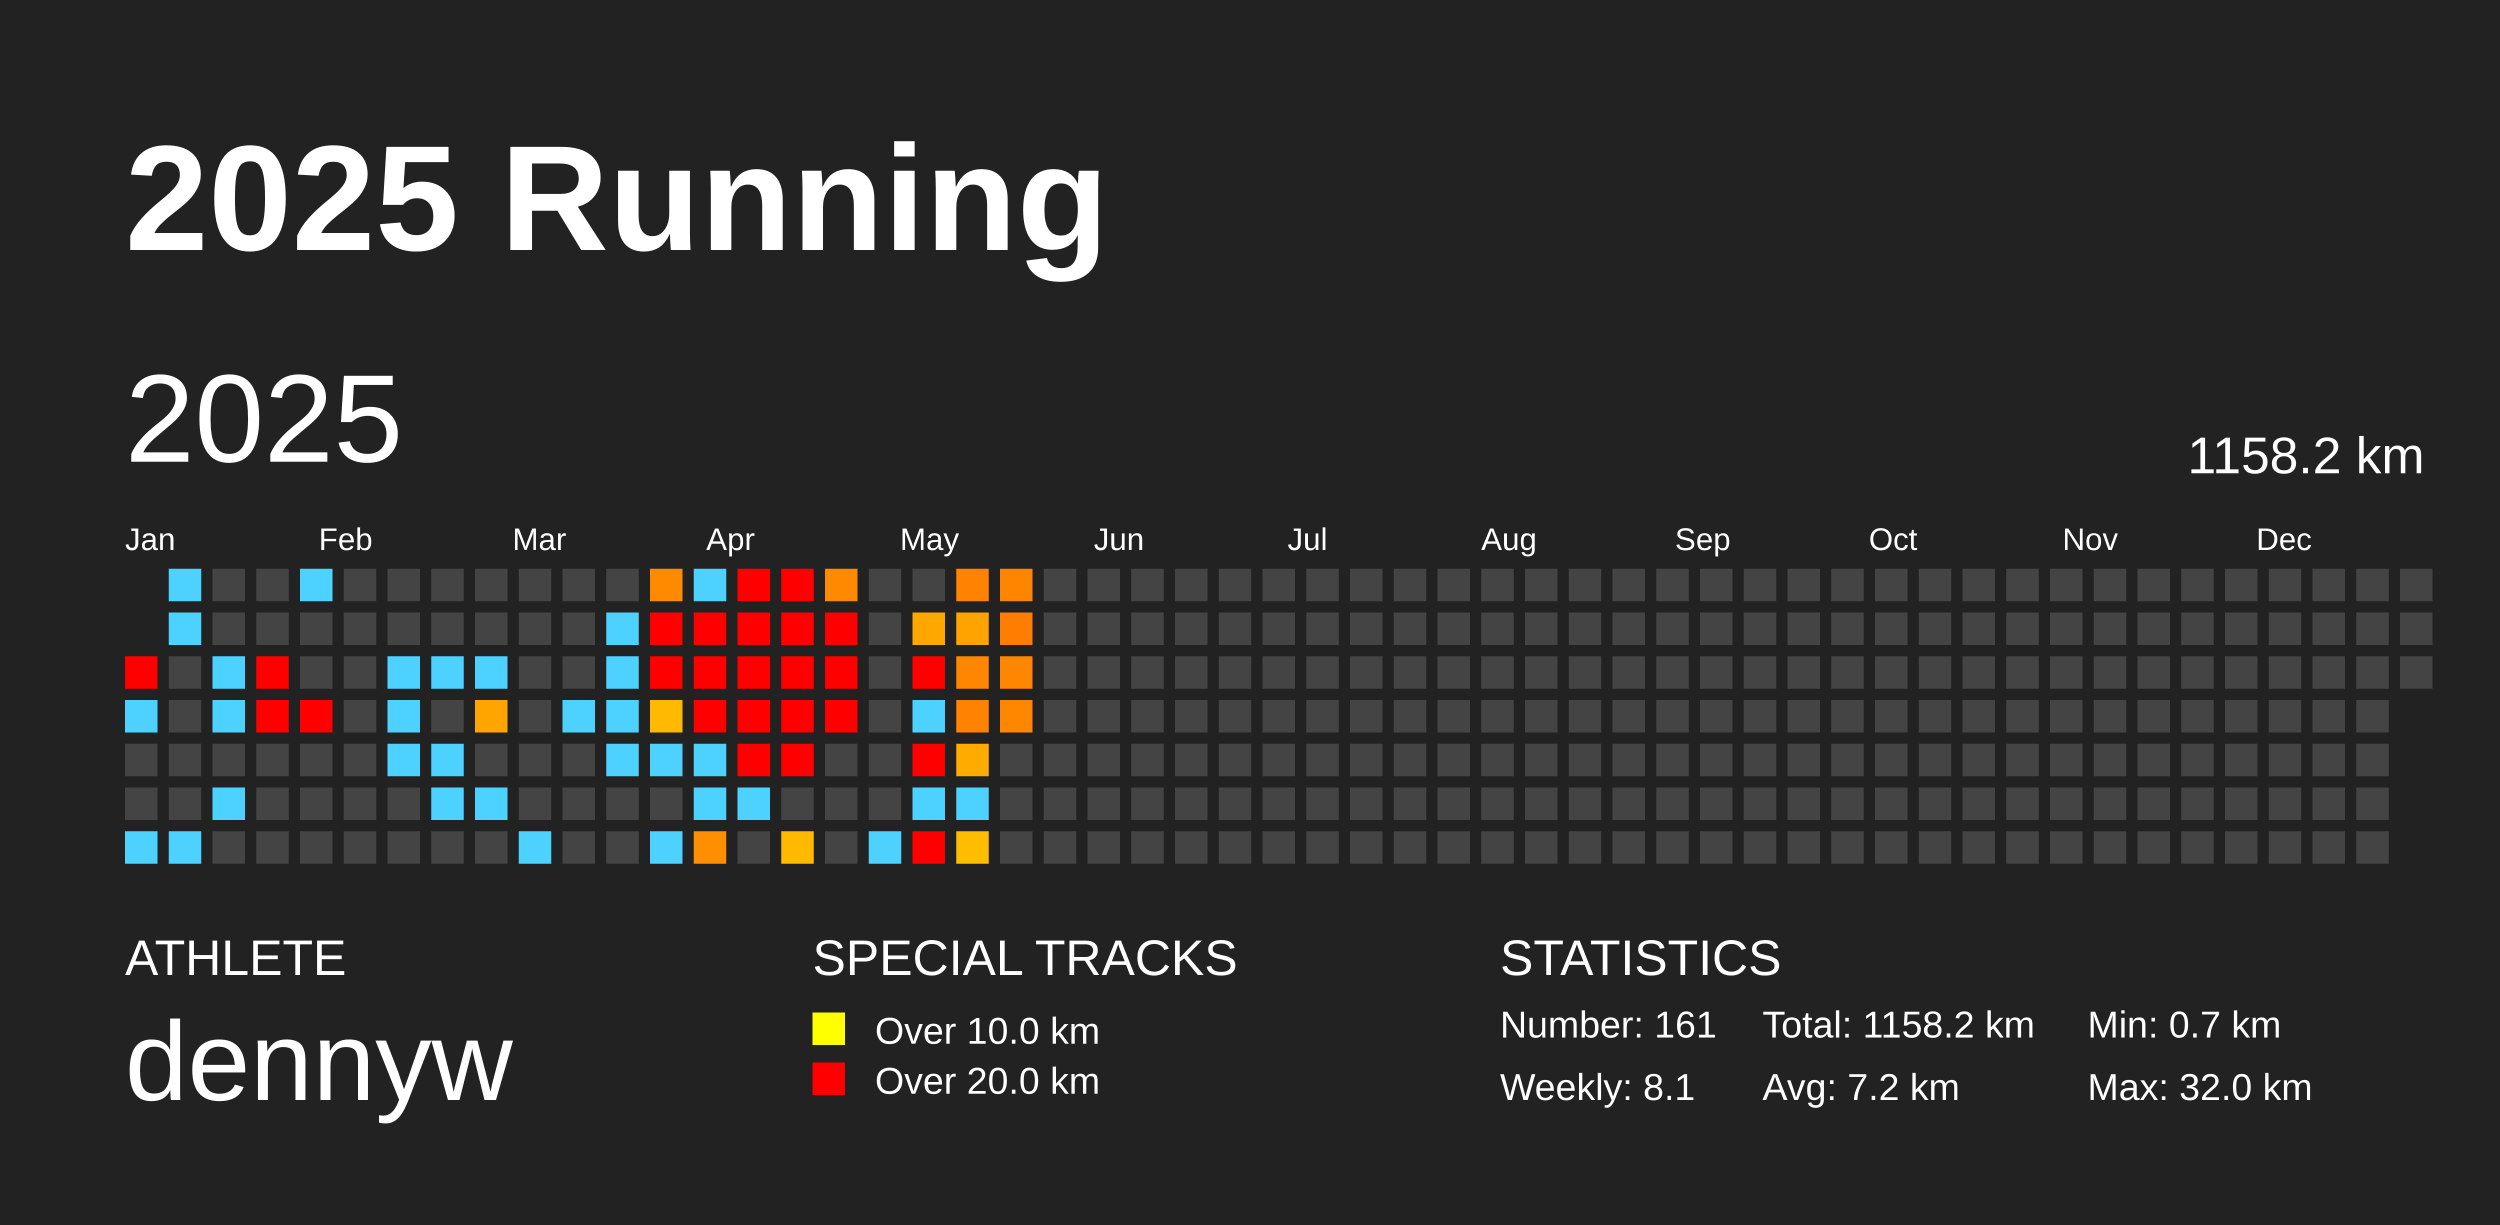
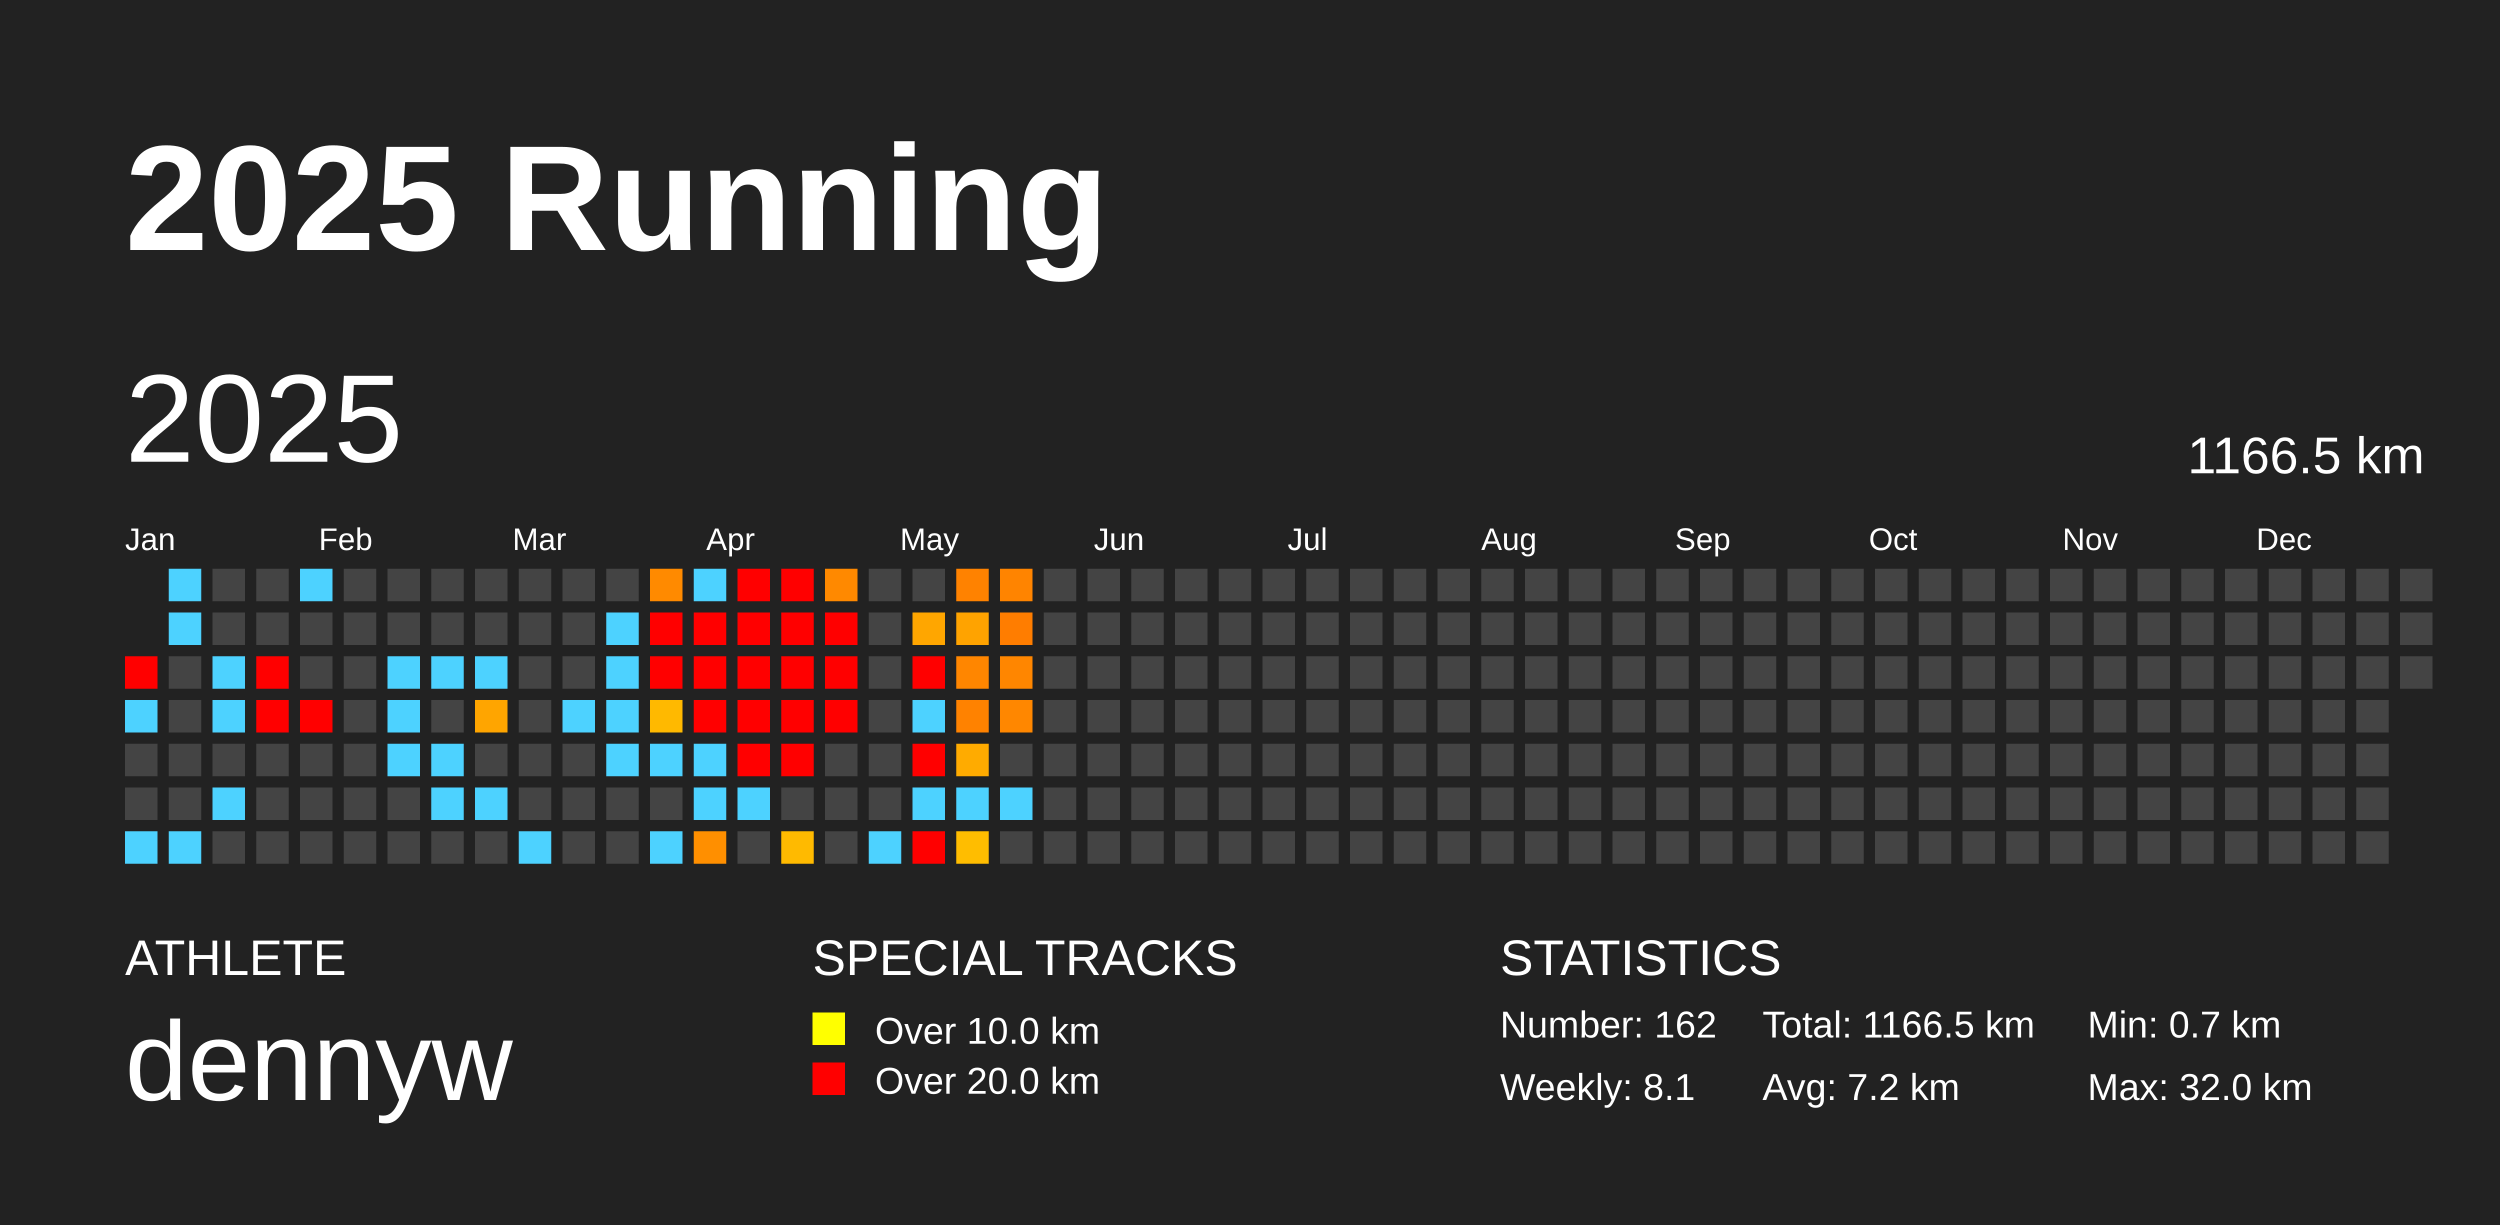
<svg xmlns="http://www.w3.org/2000/svg" baseProfile="full" height="98mm" version="1.1" viewBox="0,0,200,98" width="200mm">
  <defs />
  <rect fill="#222222" height="98" width="200" x="0" y="0" />
  <text fill="#FFFFFF" style="font-size:12px; font-family:Arial; font-weight:bold;" x="10" y="20">2025 Running</text>
  <text fill="#FFFFFF" style="font-size:4px; font-family:Arial" x="10" y="78">ATHLETE</text>
  <text fill="#FFFFFF" style="font-size:9px; font-family:Arial" x="10" y="88">dennyw</text>
  <text fill="#FFFFFF" style="font-size:4px; font-family:Arial" x="65" y="78">SPECIAL TRACKS</text>
  <rect fill="yellow" height="2.6" width="2.6" x="65" y="81" />
  <text fill="#FFFFFF" style="font-size:3px; font-family:Arial" x="70" y="83.5">Over 10.0 km</text>
  <rect fill="red" height="2.6" width="2.6" x="65" y="85" />
  <text fill="#FFFFFF" style="font-size:3px; font-family:Arial" x="70" y="87.5">Over 20.0 km</text>
  <text fill="#FFFFFF" style="font-size:4px; font-family:Arial" x="120" y="78">STATISTICS</text>
-   <text fill="#FFFFFF" style="font-size:3px; font-family:Arial" x="120" y="83">Number: 161</text>
+   <text fill="#FFFFFF" style="font-size:3px; font-family:Arial" x="120" y="83">Number: 162</text>
  <text fill="#FFFFFF" style="font-size:3px; font-family:Arial" x="120" y="88">Weekly: 8.1</text>
-   <text fill="#FFFFFF" style="font-size:3px; font-family:Arial" x="141" y="83">Total: 1158.2 km</text>
+   <text fill="#FFFFFF" style="font-size:3px; font-family:Arial" x="141" y="83">Total: 1166.5 km</text>
  <text fill="#FFFFFF" style="font-size:3px; font-family:Arial" x="141" y="88">Avg: 7.2 km</text>
  <text fill="#FFFFFF" style="font-size:3px; font-family:Arial" x="167" y="83">Min: 0.7 km</text>
  <text fill="#FFFFFF" style="font-size:3px; font-family:Arial" x="167" y="88">Max: 32.0 km</text>
  <text dominant-baseline="hanging" fill="#FFFFFF" style="font-size:10.0px; font-family:Arial;" x="10" y="30">2025</text>
-   <text dominant-baseline="hanging" fill="#FFFFFF" style="font-size:4.125px; font-family:Arial;" x="175" y="35">1158.2 km</text>
+   <text dominant-baseline="hanging" fill="#FFFFFF" style="font-size:4.125px; font-family:Arial;" x="175" y="35">1166.5 km</text>
  <text fill="#FFFFFF" style="font-size:2.5px; font-family:Arial" x="10.0" y="44">Jan</text>
  <text fill="#FFFFFF" style="font-size:2.5px; font-family:Arial" x="25.5" y="44">Feb</text>
  <text fill="#FFFFFF" style="font-size:2.5px; font-family:Arial" x="41.0" y="44">Mar</text>
  <text fill="#FFFFFF" style="font-size:2.5px; font-family:Arial" x="56.5" y="44">Apr</text>
  <text fill="#FFFFFF" style="font-size:2.5px; font-family:Arial" x="72.0" y="44">May</text>
  <text fill="#FFFFFF" style="font-size:2.5px; font-family:Arial" x="87.5" y="44">Jun</text>
  <text fill="#FFFFFF" style="font-size:2.5px; font-family:Arial" x="103.0" y="44">Jul</text>
  <text fill="#FFFFFF" style="font-size:2.5px; font-family:Arial" x="118.5" y="44">Aug</text>
  <text fill="#FFFFFF" style="font-size:2.5px; font-family:Arial" x="134.0" y="44">Sep</text>
  <text fill="#FFFFFF" style="font-size:2.5px; font-family:Arial" x="149.5" y="44">Oct</text>
  <text fill="#FFFFFF" style="font-size:2.5px; font-family:Arial" x="165.0" y="44">Nov</text>
  <text fill="#FFFFFF" style="font-size:2.5px; font-family:Arial" x="180.5" y="44">Dec</text>
  <rect fill="red" height="2.6" width="2.6" x="10.0" y="52.5" />
  <rect fill="#4dd2ff" height="2.6" width="2.6" x="10.0" y="56.0" />
  <rect fill="#444444" height="2.6" width="2.6" x="10.0" y="59.5" />
  <rect fill="#444444" height="2.6" width="2.6" x="10.0" y="63.0" />
  <rect fill="#4dd2ff" height="2.6" width="2.6" x="10.0" y="66.5" />
  <rect fill="#4dd2ff" height="2.6" width="2.6" x="13.5" y="45.5" />
  <rect fill="#4dd2ff" height="2.6" width="2.6" x="13.5" y="49.0" />
  <rect fill="#444444" height="2.6" width="2.6" x="13.5" y="52.5" />
  <rect fill="#444444" height="2.6" width="2.6" x="13.5" y="56.0" />
  <rect fill="#444444" height="2.6" width="2.6" x="13.5" y="59.5" />
  <rect fill="#444444" height="2.6" width="2.6" x="13.5" y="63.0" />
  <rect fill="#4dd2ff" height="2.6" width="2.6" x="13.5" y="66.5" />
  <rect fill="#444444" height="2.6" width="2.6" x="17.0" y="45.5" />
  <rect fill="#444444" height="2.6" width="2.6" x="17.0" y="49.0" />
  <rect fill="#4dd2ff" height="2.6" width="2.6" x="17.0" y="52.5" />
  <rect fill="#4dd2ff" height="2.6" width="2.6" x="17.0" y="56.0" />
  <rect fill="#444444" height="2.6" width="2.6" x="17.0" y="59.5" />
  <rect fill="#4dd2ff" height="2.6" width="2.6" x="17.0" y="63.0" />
  <rect fill="#444444" height="2.6" width="2.6" x="17.0" y="66.5" />
  <rect fill="#444444" height="2.6" width="2.6" x="20.5" y="45.5" />
  <rect fill="#444444" height="2.6" width="2.6" x="20.5" y="49.0" />
  <rect fill="red" height="2.6" width="2.6" x="20.5" y="52.5" />
  <rect fill="red" height="2.6" width="2.6" x="20.5" y="56.0" />
  <rect fill="#444444" height="2.6" width="2.6" x="20.5" y="59.5" />
  <rect fill="#444444" height="2.6" width="2.6" x="20.5" y="63.0" />
  <rect fill="#444444" height="2.6" width="2.6" x="20.5" y="66.5" />
  <rect fill="#4dd2ff" height="2.6" width="2.6" x="24.0" y="45.5" />
  <rect fill="#444444" height="2.6" width="2.6" x="24.0" y="49.0" />
  <rect fill="#444444" height="2.6" width="2.6" x="24.0" y="52.5" />
  <rect fill="red" height="2.6" width="2.6" x="24.0" y="56.0" />
  <rect fill="#444444" height="2.6" width="2.6" x="24.0" y="59.5" />
  <rect fill="#444444" height="2.6" width="2.6" x="24.0" y="63.0" />
  <rect fill="#444444" height="2.6" width="2.6" x="24.0" y="66.5" />
  <rect fill="#444444" height="2.6" width="2.6" x="27.5" y="45.5" />
  <rect fill="#444444" height="2.6" width="2.6" x="27.5" y="49.0" />
  <rect fill="#444444" height="2.6" width="2.6" x="27.5" y="52.5" />
  <rect fill="#444444" height="2.6" width="2.6" x="27.5" y="56.0" />
  <rect fill="#444444" height="2.6" width="2.6" x="27.5" y="59.5" />
  <rect fill="#444444" height="2.6" width="2.6" x="27.5" y="63.0" />
  <rect fill="#444444" height="2.6" width="2.6" x="27.5" y="66.5" />
  <rect fill="#444444" height="2.6" width="2.6" x="31.0" y="45.5" />
  <rect fill="#444444" height="2.6" width="2.6" x="31.0" y="49.0" />
  <rect fill="#4dd2ff" height="2.6" width="2.6" x="31.0" y="52.5" />
  <rect fill="#4dd2ff" height="2.6" width="2.6" x="31.0" y="56.0" />
  <rect fill="#4dd2ff" height="2.6" width="2.6" x="31.0" y="59.5" />
  <rect fill="#444444" height="2.6" width="2.6" x="31.0" y="63.0" />
  <rect fill="#444444" height="2.6" width="2.6" x="31.0" y="66.5" />
  <rect fill="#444444" height="2.6" width="2.6" x="34.5" y="45.5" />
  <rect fill="#444444" height="2.6" width="2.6" x="34.5" y="49.0" />
  <rect fill="#4dd2ff" height="2.6" width="2.6" x="34.5" y="52.5" />
  <rect fill="#444444" height="2.6" width="2.6" x="34.5" y="56.0" />
  <rect fill="#4dd2ff" height="2.6" width="2.6" x="34.5" y="59.5" />
  <rect fill="#4dd2ff" height="2.6" width="2.6" x="34.5" y="63.0" />
  <rect fill="#444444" height="2.6" width="2.6" x="34.5" y="66.5" />
  <rect fill="#444444" height="2.6" width="2.6" x="38.0" y="45.5" />
  <rect fill="#444444" height="2.6" width="2.6" x="38.0" y="49.0" />
  <rect fill="#4dd2ff" height="2.6" width="2.6" x="38.0" y="52.5" />
  <rect fill="#ffa500" height="2.6" width="2.6" x="38.0" y="56.0" />
  <rect fill="#444444" height="2.6" width="2.6" x="38.0" y="59.5" />
  <rect fill="#4dd2ff" height="2.6" width="2.6" x="38.0" y="63.0" />
  <rect fill="#444444" height="2.6" width="2.6" x="38.0" y="66.5" />
  <rect fill="#444444" height="2.6" width="2.6" x="41.5" y="45.5" />
  <rect fill="#444444" height="2.6" width="2.6" x="41.5" y="49.0" />
  <rect fill="#444444" height="2.6" width="2.6" x="41.5" y="52.5" />
  <rect fill="#444444" height="2.6" width="2.6" x="41.5" y="56.0" />
  <rect fill="#444444" height="2.6" width="2.6" x="41.5" y="59.5" />
  <rect fill="#444444" height="2.6" width="2.6" x="41.5" y="63.0" />
  <rect fill="#4dd2ff" height="2.6" width="2.6" x="41.5" y="66.5" />
  <rect fill="#444444" height="2.6" width="2.6" x="45.0" y="45.5" />
  <rect fill="#444444" height="2.6" width="2.6" x="45.0" y="49.0" />
  <rect fill="#444444" height="2.6" width="2.6" x="45.0" y="52.5" />
  <rect fill="#4dd2ff" height="2.6" width="2.6" x="45.0" y="56.0" />
  <rect fill="#444444" height="2.6" width="2.6" x="45.0" y="59.5" />
  <rect fill="#444444" height="2.6" width="2.6" x="45.0" y="63.0" />
  <rect fill="#444444" height="2.6" width="2.6" x="45.0" y="66.5" />
  <rect fill="#444444" height="2.6" width="2.6" x="48.5" y="45.5" />
  <rect fill="#4dd2ff" height="2.6" width="2.6" x="48.5" y="49.0" />
  <rect fill="#4dd2ff" height="2.6" width="2.6" x="48.5" y="52.5" />
  <rect fill="#4dd2ff" height="2.6" width="2.6" x="48.5" y="56.0" />
  <rect fill="#4dd2ff" height="2.6" width="2.6" x="48.5" y="59.5" />
  <rect fill="#444444" height="2.6" width="2.6" x="48.5" y="63.0" />
  <rect fill="#444444" height="2.6" width="2.6" x="48.5" y="66.5" />
  <rect fill="#ff8a00" height="2.6" width="2.6" x="52.0" y="45.5" />
  <rect fill="red" height="2.6" width="2.6" x="52.0" y="49.0" />
  <rect fill="red" height="2.6" width="2.6" x="52.0" y="52.5" />
  <rect fill="#ffb900" height="2.6" width="2.6" x="52.0" y="56.0" />
  <rect fill="#4dd2ff" height="2.6" width="2.6" x="52.0" y="59.5" />
  <rect fill="#444444" height="2.6" width="2.6" x="52.0" y="63.0" />
  <rect fill="#4dd2ff" height="2.6" width="2.6" x="52.0" y="66.5" />
  <rect fill="#4dd2ff" height="2.6" width="2.6" x="55.5" y="45.5" />
  <rect fill="red" height="2.6" width="2.6" x="55.5" y="49.0" />
  <rect fill="red" height="2.6" width="2.6" x="55.5" y="52.5" />
  <rect fill="red" height="2.6" width="2.6" x="55.5" y="56.0" />
  <rect fill="#4dd2ff" height="2.6" width="2.6" x="55.5" y="59.5" />
  <rect fill="#4dd2ff" height="2.6" width="2.6" x="55.5" y="63.0" />
  <rect fill="#ff8f00" height="2.6" width="2.6" x="55.5" y="66.5" />
  <rect fill="red" height="2.6" width="2.6" x="59.0" y="45.5" />
  <rect fill="red" height="2.6" width="2.6" x="59.0" y="49.0" />
  <rect fill="red" height="2.6" width="2.6" x="59.0" y="52.5" />
  <rect fill="red" height="2.6" width="2.6" x="59.0" y="56.0" />
  <rect fill="red" height="2.6" width="2.6" x="59.0" y="59.5" />
  <rect fill="#4dd2ff" height="2.6" width="2.6" x="59.0" y="63.0" />
  <rect fill="#444444" height="2.6" width="2.6" x="59.0" y="66.5" />
  <rect fill="red" height="2.6" width="2.6" x="62.5" y="45.5" />
  <rect fill="red" height="2.6" width="2.6" x="62.5" y="49.0" />
  <rect fill="red" height="2.6" width="2.6" x="62.5" y="52.5" />
  <rect fill="red" height="2.6" width="2.6" x="62.5" y="56.0" />
  <rect fill="red" height="2.6" width="2.6" x="62.5" y="59.5" />
  <rect fill="#444444" height="2.6" width="2.6" x="62.5" y="63.0" />
  <rect fill="#ffba00" height="2.6" width="2.6" x="62.5" y="66.5" />
  <rect fill="#ff8900" height="2.6" width="2.6" x="66.0" y="45.5" />
  <rect fill="red" height="2.6" width="2.6" x="66.0" y="49.0" />
  <rect fill="red" height="2.6" width="2.6" x="66.0" y="52.5" />
  <rect fill="red" height="2.6" width="2.6" x="66.0" y="56.0" />
  <rect fill="#444444" height="2.6" width="2.6" x="66.0" y="59.5" />
  <rect fill="#444444" height="2.6" width="2.6" x="66.0" y="63.0" />
  <rect fill="#444444" height="2.6" width="2.6" x="66.0" y="66.5" />
  <rect fill="#444444" height="2.6" width="2.6" x="69.5" y="45.5" />
  <rect fill="#444444" height="2.6" width="2.6" x="69.5" y="49.0" />
  <rect fill="#444444" height="2.6" width="2.6" x="69.5" y="52.5" />
  <rect fill="#444444" height="2.6" width="2.6" x="69.5" y="56.0" />
  <rect fill="#444444" height="2.6" width="2.6" x="69.5" y="59.5" />
  <rect fill="#444444" height="2.6" width="2.6" x="69.5" y="63.0" />
  <rect fill="#4dd2ff" height="2.6" width="2.6" x="69.5" y="66.5" />
  <rect fill="#444444" height="2.6" width="2.6" x="73.0" y="45.5" />
  <rect fill="#ffa600" height="2.6" width="2.6" x="73.0" y="49.0" />
  <rect fill="red" height="2.6" width="2.6" x="73.0" y="52.5" />
  <rect fill="#4dd2ff" height="2.6" width="2.6" x="73.0" y="56.0" />
  <rect fill="red" height="2.6" width="2.6" x="73.0" y="59.5" />
  <rect fill="#4dd2ff" height="2.6" width="2.6" x="73.0" y="63.0" />
  <rect fill="red" height="2.6" width="2.6" x="73.0" y="66.5" />
  <rect fill="#ff8200" height="2.6" width="2.6" x="76.5" y="45.5" />
  <rect fill="#ffa300" height="2.6" width="2.6" x="76.5" y="49.0" />
  <rect fill="#ff8600" height="2.6" width="2.6" x="76.5" y="52.5" />
  <rect fill="#ff8200" height="2.6" width="2.6" x="76.5" y="56.0" />
  <rect fill="#ffab00" height="2.6" width="2.6" x="76.5" y="59.5" />
  <rect fill="#4dd2ff" height="2.6" width="2.6" x="76.5" y="63.0" />
  <rect fill="#ffbd00" height="2.6" width="2.6" x="76.5" y="66.5" />
  <rect fill="#ff8400" height="2.6" width="2.6" x="80.0" y="45.5" />
  <rect fill="#ff7d00" height="2.6" width="2.6" x="80.0" y="49.0" />
  <rect fill="#ff8600" height="2.6" width="2.6" x="80.0" y="52.5" />
  <rect fill="#ff8700" height="2.6" width="2.6" x="80.0" y="56.0" />
  <rect fill="#444444" height="2.6" width="2.6" x="80.0" y="59.5" />
-   <rect fill="#444444" height="2.6" width="2.6" x="80.0" y="63.0" />
+   <rect fill="#4dd2ff" height="2.6" width="2.6" x="80.0" y="63.0" />
  <rect fill="#444444" height="2.6" width="2.6" x="80.0" y="66.5" />
  <rect fill="#444444" height="2.6" width="2.6" x="83.5" y="45.5" />
  <rect fill="#444444" height="2.6" width="2.6" x="83.5" y="49.0" />
  <rect fill="#444444" height="2.6" width="2.6" x="83.5" y="52.5" />
  <rect fill="#444444" height="2.6" width="2.6" x="83.5" y="56.0" />
  <rect fill="#444444" height="2.6" width="2.6" x="83.5" y="59.5" />
  <rect fill="#444444" height="2.6" width="2.6" x="83.5" y="63.0" />
  <rect fill="#444444" height="2.6" width="2.6" x="83.5" y="66.5" />
  <rect fill="#444444" height="2.6" width="2.6" x="87.0" y="45.5" />
  <rect fill="#444444" height="2.6" width="2.6" x="87.0" y="49.0" />
  <rect fill="#444444" height="2.6" width="2.6" x="87.0" y="52.5" />
  <rect fill="#444444" height="2.6" width="2.6" x="87.0" y="56.0" />
  <rect fill="#444444" height="2.6" width="2.6" x="87.0" y="59.5" />
  <rect fill="#444444" height="2.6" width="2.6" x="87.0" y="63.0" />
  <rect fill="#444444" height="2.6" width="2.6" x="87.0" y="66.5" />
  <rect fill="#444444" height="2.6" width="2.6" x="90.5" y="45.5" />
  <rect fill="#444444" height="2.6" width="2.6" x="90.5" y="49.0" />
  <rect fill="#444444" height="2.6" width="2.6" x="90.5" y="52.5" />
  <rect fill="#444444" height="2.6" width="2.6" x="90.5" y="56.0" />
  <rect fill="#444444" height="2.6" width="2.6" x="90.5" y="59.5" />
  <rect fill="#444444" height="2.6" width="2.6" x="90.5" y="63.0" />
  <rect fill="#444444" height="2.6" width="2.6" x="90.5" y="66.5" />
  <rect fill="#444444" height="2.6" width="2.6" x="94.0" y="45.5" />
  <rect fill="#444444" height="2.6" width="2.6" x="94.0" y="49.0" />
  <rect fill="#444444" height="2.6" width="2.6" x="94.0" y="52.5" />
  <rect fill="#444444" height="2.6" width="2.6" x="94.0" y="56.0" />
  <rect fill="#444444" height="2.6" width="2.6" x="94.0" y="59.5" />
  <rect fill="#444444" height="2.6" width="2.6" x="94.0" y="63.0" />
  <rect fill="#444444" height="2.6" width="2.6" x="94.0" y="66.5" />
  <rect fill="#444444" height="2.6" width="2.6" x="97.5" y="45.5" />
  <rect fill="#444444" height="2.6" width="2.6" x="97.5" y="49.0" />
  <rect fill="#444444" height="2.6" width="2.6" x="97.5" y="52.5" />
  <rect fill="#444444" height="2.6" width="2.6" x="97.5" y="56.0" />
  <rect fill="#444444" height="2.6" width="2.6" x="97.5" y="59.5" />
  <rect fill="#444444" height="2.6" width="2.6" x="97.5" y="63.0" />
  <rect fill="#444444" height="2.6" width="2.6" x="97.5" y="66.5" />
  <rect fill="#444444" height="2.6" width="2.6" x="101.0" y="45.5" />
  <rect fill="#444444" height="2.6" width="2.6" x="101.0" y="49.0" />
  <rect fill="#444444" height="2.6" width="2.6" x="101.0" y="52.5" />
  <rect fill="#444444" height="2.6" width="2.6" x="101.0" y="56.0" />
  <rect fill="#444444" height="2.6" width="2.6" x="101.0" y="59.5" />
  <rect fill="#444444" height="2.6" width="2.6" x="101.0" y="63.0" />
  <rect fill="#444444" height="2.6" width="2.6" x="101.0" y="66.5" />
  <rect fill="#444444" height="2.6" width="2.6" x="104.5" y="45.5" />
  <rect fill="#444444" height="2.6" width="2.6" x="104.5" y="49.0" />
  <rect fill="#444444" height="2.6" width="2.6" x="104.5" y="52.5" />
  <rect fill="#444444" height="2.6" width="2.6" x="104.5" y="56.0" />
  <rect fill="#444444" height="2.6" width="2.6" x="104.5" y="59.5" />
  <rect fill="#444444" height="2.6" width="2.6" x="104.5" y="63.0" />
  <rect fill="#444444" height="2.6" width="2.6" x="104.5" y="66.5" />
  <rect fill="#444444" height="2.6" width="2.6" x="108.0" y="45.5" />
  <rect fill="#444444" height="2.6" width="2.6" x="108.0" y="49.0" />
  <rect fill="#444444" height="2.6" width="2.6" x="108.0" y="52.5" />
  <rect fill="#444444" height="2.6" width="2.6" x="108.0" y="56.0" />
  <rect fill="#444444" height="2.6" width="2.6" x="108.0" y="59.5" />
  <rect fill="#444444" height="2.6" width="2.6" x="108.0" y="63.0" />
  <rect fill="#444444" height="2.6" width="2.6" x="108.0" y="66.5" />
  <rect fill="#444444" height="2.6" width="2.6" x="111.5" y="45.5" />
  <rect fill="#444444" height="2.6" width="2.6" x="111.5" y="49.0" />
  <rect fill="#444444" height="2.6" width="2.6" x="111.5" y="52.5" />
  <rect fill="#444444" height="2.6" width="2.6" x="111.5" y="56.0" />
  <rect fill="#444444" height="2.6" width="2.6" x="111.5" y="59.5" />
  <rect fill="#444444" height="2.6" width="2.6" x="111.5" y="63.0" />
  <rect fill="#444444" height="2.6" width="2.6" x="111.5" y="66.5" />
  <rect fill="#444444" height="2.6" width="2.6" x="115.0" y="45.5" />
  <rect fill="#444444" height="2.6" width="2.6" x="115.0" y="49.0" />
  <rect fill="#444444" height="2.6" width="2.6" x="115.0" y="52.5" />
  <rect fill="#444444" height="2.6" width="2.6" x="115.0" y="56.0" />
  <rect fill="#444444" height="2.6" width="2.6" x="115.0" y="59.5" />
  <rect fill="#444444" height="2.6" width="2.6" x="115.0" y="63.0" />
  <rect fill="#444444" height="2.6" width="2.6" x="115.0" y="66.5" />
  <rect fill="#444444" height="2.6" width="2.6" x="118.5" y="45.5" />
  <rect fill="#444444" height="2.6" width="2.6" x="118.5" y="49.0" />
  <rect fill="#444444" height="2.6" width="2.6" x="118.5" y="52.5" />
  <rect fill="#444444" height="2.6" width="2.6" x="118.5" y="56.0" />
  <rect fill="#444444" height="2.6" width="2.6" x="118.5" y="59.5" />
  <rect fill="#444444" height="2.6" width="2.6" x="118.5" y="63.0" />
  <rect fill="#444444" height="2.6" width="2.6" x="118.5" y="66.5" />
  <rect fill="#444444" height="2.6" width="2.6" x="122.0" y="45.5" />
  <rect fill="#444444" height="2.6" width="2.6" x="122.0" y="49.0" />
  <rect fill="#444444" height="2.6" width="2.6" x="122.0" y="52.5" />
  <rect fill="#444444" height="2.6" width="2.6" x="122.0" y="56.0" />
  <rect fill="#444444" height="2.6" width="2.6" x="122.0" y="59.5" />
  <rect fill="#444444" height="2.6" width="2.6" x="122.0" y="63.0" />
  <rect fill="#444444" height="2.6" width="2.6" x="122.0" y="66.5" />
  <rect fill="#444444" height="2.6" width="2.6" x="125.5" y="45.5" />
  <rect fill="#444444" height="2.6" width="2.6" x="125.5" y="49.0" />
  <rect fill="#444444" height="2.6" width="2.6" x="125.5" y="52.5" />
  <rect fill="#444444" height="2.6" width="2.6" x="125.5" y="56.0" />
  <rect fill="#444444" height="2.6" width="2.6" x="125.5" y="59.5" />
  <rect fill="#444444" height="2.6" width="2.6" x="125.5" y="63.0" />
  <rect fill="#444444" height="2.6" width="2.6" x="125.5" y="66.5" />
  <rect fill="#444444" height="2.6" width="2.6" x="129.0" y="45.5" />
  <rect fill="#444444" height="2.6" width="2.6" x="129.0" y="49.0" />
  <rect fill="#444444" height="2.6" width="2.6" x="129.0" y="52.5" />
  <rect fill="#444444" height="2.6" width="2.6" x="129.0" y="56.0" />
  <rect fill="#444444" height="2.6" width="2.6" x="129.0" y="59.5" />
  <rect fill="#444444" height="2.6" width="2.6" x="129.0" y="63.0" />
  <rect fill="#444444" height="2.6" width="2.6" x="129.0" y="66.5" />
  <rect fill="#444444" height="2.6" width="2.6" x="132.5" y="45.5" />
  <rect fill="#444444" height="2.6" width="2.6" x="132.5" y="49.0" />
  <rect fill="#444444" height="2.6" width="2.6" x="132.5" y="52.5" />
  <rect fill="#444444" height="2.6" width="2.6" x="132.5" y="56.0" />
  <rect fill="#444444" height="2.6" width="2.6" x="132.5" y="59.5" />
  <rect fill="#444444" height="2.6" width="2.6" x="132.5" y="63.0" />
  <rect fill="#444444" height="2.6" width="2.6" x="132.5" y="66.5" />
  <rect fill="#444444" height="2.6" width="2.6" x="136.0" y="45.5" />
  <rect fill="#444444" height="2.6" width="2.6" x="136.0" y="49.0" />
  <rect fill="#444444" height="2.6" width="2.6" x="136.0" y="52.5" />
  <rect fill="#444444" height="2.6" width="2.6" x="136.0" y="56.0" />
  <rect fill="#444444" height="2.6" width="2.6" x="136.0" y="59.5" />
  <rect fill="#444444" height="2.6" width="2.6" x="136.0" y="63.0" />
  <rect fill="#444444" height="2.6" width="2.6" x="136.0" y="66.5" />
  <rect fill="#444444" height="2.6" width="2.6" x="139.5" y="45.5" />
  <rect fill="#444444" height="2.6" width="2.6" x="139.5" y="49.0" />
  <rect fill="#444444" height="2.6" width="2.6" x="139.5" y="52.5" />
  <rect fill="#444444" height="2.6" width="2.6" x="139.5" y="56.0" />
  <rect fill="#444444" height="2.6" width="2.6" x="139.5" y="59.5" />
  <rect fill="#444444" height="2.6" width="2.6" x="139.5" y="63.0" />
  <rect fill="#444444" height="2.6" width="2.6" x="139.5" y="66.5" />
  <rect fill="#444444" height="2.6" width="2.6" x="143.0" y="45.5" />
  <rect fill="#444444" height="2.6" width="2.6" x="143.0" y="49.0" />
  <rect fill="#444444" height="2.6" width="2.6" x="143.0" y="52.5" />
  <rect fill="#444444" height="2.6" width="2.6" x="143.0" y="56.0" />
  <rect fill="#444444" height="2.6" width="2.6" x="143.0" y="59.5" />
  <rect fill="#444444" height="2.6" width="2.6" x="143.0" y="63.0" />
  <rect fill="#444444" height="2.6" width="2.6" x="143.0" y="66.5" />
  <rect fill="#444444" height="2.6" width="2.6" x="146.5" y="45.5" />
  <rect fill="#444444" height="2.6" width="2.6" x="146.5" y="49.0" />
  <rect fill="#444444" height="2.6" width="2.6" x="146.5" y="52.5" />
  <rect fill="#444444" height="2.6" width="2.6" x="146.5" y="56.0" />
  <rect fill="#444444" height="2.6" width="2.6" x="146.5" y="59.5" />
  <rect fill="#444444" height="2.6" width="2.6" x="146.5" y="63.0" />
  <rect fill="#444444" height="2.6" width="2.6" x="146.5" y="66.5" />
  <rect fill="#444444" height="2.6" width="2.6" x="150.0" y="45.5" />
  <rect fill="#444444" height="2.6" width="2.6" x="150.0" y="49.0" />
  <rect fill="#444444" height="2.6" width="2.6" x="150.0" y="52.5" />
  <rect fill="#444444" height="2.6" width="2.6" x="150.0" y="56.0" />
  <rect fill="#444444" height="2.6" width="2.6" x="150.0" y="59.5" />
  <rect fill="#444444" height="2.6" width="2.6" x="150.0" y="63.0" />
  <rect fill="#444444" height="2.6" width="2.6" x="150.0" y="66.5" />
  <rect fill="#444444" height="2.6" width="2.6" x="153.5" y="45.5" />
  <rect fill="#444444" height="2.6" width="2.6" x="153.5" y="49.0" />
  <rect fill="#444444" height="2.6" width="2.6" x="153.5" y="52.5" />
  <rect fill="#444444" height="2.6" width="2.6" x="153.5" y="56.0" />
  <rect fill="#444444" height="2.6" width="2.6" x="153.5" y="59.5" />
  <rect fill="#444444" height="2.6" width="2.6" x="153.5" y="63.0" />
  <rect fill="#444444" height="2.6" width="2.6" x="153.5" y="66.5" />
  <rect fill="#444444" height="2.6" width="2.6" x="157.0" y="45.5" />
  <rect fill="#444444" height="2.6" width="2.6" x="157.0" y="49.0" />
  <rect fill="#444444" height="2.6" width="2.6" x="157.0" y="52.5" />
  <rect fill="#444444" height="2.6" width="2.6" x="157.0" y="56.0" />
  <rect fill="#444444" height="2.6" width="2.6" x="157.0" y="59.5" />
  <rect fill="#444444" height="2.6" width="2.6" x="157.0" y="63.0" />
  <rect fill="#444444" height="2.6" width="2.6" x="157.0" y="66.5" />
  <rect fill="#444444" height="2.6" width="2.6" x="160.5" y="45.5" />
  <rect fill="#444444" height="2.6" width="2.6" x="160.5" y="49.0" />
  <rect fill="#444444" height="2.6" width="2.6" x="160.5" y="52.5" />
  <rect fill="#444444" height="2.6" width="2.6" x="160.5" y="56.0" />
  <rect fill="#444444" height="2.6" width="2.6" x="160.5" y="59.5" />
  <rect fill="#444444" height="2.6" width="2.6" x="160.5" y="63.0" />
  <rect fill="#444444" height="2.6" width="2.6" x="160.5" y="66.5" />
  <rect fill="#444444" height="2.6" width="2.6" x="164.0" y="45.5" />
  <rect fill="#444444" height="2.6" width="2.6" x="164.0" y="49.0" />
  <rect fill="#444444" height="2.6" width="2.6" x="164.0" y="52.5" />
  <rect fill="#444444" height="2.6" width="2.6" x="164.0" y="56.0" />
  <rect fill="#444444" height="2.6" width="2.6" x="164.0" y="59.5" />
  <rect fill="#444444" height="2.6" width="2.6" x="164.0" y="63.0" />
  <rect fill="#444444" height="2.6" width="2.6" x="164.0" y="66.5" />
  <rect fill="#444444" height="2.6" width="2.6" x="167.5" y="45.5" />
  <rect fill="#444444" height="2.6" width="2.6" x="167.5" y="49.0" />
  <rect fill="#444444" height="2.6" width="2.6" x="167.5" y="52.5" />
  <rect fill="#444444" height="2.6" width="2.6" x="167.5" y="56.0" />
  <rect fill="#444444" height="2.6" width="2.6" x="167.5" y="59.5" />
  <rect fill="#444444" height="2.6" width="2.6" x="167.5" y="63.0" />
  <rect fill="#444444" height="2.6" width="2.6" x="167.5" y="66.5" />
  <rect fill="#444444" height="2.6" width="2.6" x="171.0" y="45.5" />
  <rect fill="#444444" height="2.6" width="2.6" x="171.0" y="49.0" />
  <rect fill="#444444" height="2.6" width="2.6" x="171.0" y="52.5" />
  <rect fill="#444444" height="2.6" width="2.6" x="171.0" y="56.0" />
  <rect fill="#444444" height="2.6" width="2.6" x="171.0" y="59.5" />
  <rect fill="#444444" height="2.6" width="2.6" x="171.0" y="63.0" />
  <rect fill="#444444" height="2.6" width="2.6" x="171.0" y="66.5" />
  <rect fill="#444444" height="2.6" width="2.6" x="174.5" y="45.5" />
  <rect fill="#444444" height="2.6" width="2.6" x="174.5" y="49.0" />
  <rect fill="#444444" height="2.6" width="2.6" x="174.5" y="52.5" />
  <rect fill="#444444" height="2.6" width="2.6" x="174.5" y="56.0" />
  <rect fill="#444444" height="2.6" width="2.6" x="174.5" y="59.5" />
  <rect fill="#444444" height="2.6" width="2.6" x="174.5" y="63.0" />
  <rect fill="#444444" height="2.6" width="2.6" x="174.5" y="66.5" />
  <rect fill="#444444" height="2.6" width="2.6" x="178.0" y="45.5" />
  <rect fill="#444444" height="2.6" width="2.6" x="178.0" y="49.0" />
  <rect fill="#444444" height="2.6" width="2.6" x="178.0" y="52.5" />
  <rect fill="#444444" height="2.6" width="2.6" x="178.0" y="56.0" />
  <rect fill="#444444" height="2.6" width="2.6" x="178.0" y="59.5" />
  <rect fill="#444444" height="2.6" width="2.6" x="178.0" y="63.0" />
  <rect fill="#444444" height="2.6" width="2.6" x="178.0" y="66.5" />
  <rect fill="#444444" height="2.6" width="2.6" x="181.5" y="45.5" />
  <rect fill="#444444" height="2.6" width="2.6" x="181.5" y="49.0" />
  <rect fill="#444444" height="2.6" width="2.6" x="181.5" y="52.5" />
  <rect fill="#444444" height="2.6" width="2.6" x="181.5" y="56.0" />
  <rect fill="#444444" height="2.6" width="2.6" x="181.5" y="59.5" />
  <rect fill="#444444" height="2.6" width="2.6" x="181.5" y="63.0" />
  <rect fill="#444444" height="2.6" width="2.6" x="181.5" y="66.5" />
  <rect fill="#444444" height="2.6" width="2.6" x="185.0" y="45.5" />
  <rect fill="#444444" height="2.6" width="2.6" x="185.0" y="49.0" />
  <rect fill="#444444" height="2.6" width="2.6" x="185.0" y="52.5" />
  <rect fill="#444444" height="2.6" width="2.6" x="185.0" y="56.0" />
  <rect fill="#444444" height="2.6" width="2.6" x="185.0" y="59.5" />
  <rect fill="#444444" height="2.6" width="2.6" x="185.0" y="63.0" />
  <rect fill="#444444" height="2.6" width="2.6" x="185.0" y="66.5" />
  <rect fill="#444444" height="2.6" width="2.6" x="188.5" y="45.5" />
  <rect fill="#444444" height="2.6" width="2.6" x="188.5" y="49.0" />
  <rect fill="#444444" height="2.6" width="2.6" x="188.5" y="52.5" />
  <rect fill="#444444" height="2.6" width="2.6" x="188.5" y="56.0" />
  <rect fill="#444444" height="2.6" width="2.6" x="188.5" y="59.5" />
  <rect fill="#444444" height="2.6" width="2.6" x="188.5" y="63.0" />
  <rect fill="#444444" height="2.6" width="2.6" x="188.5" y="66.5" />
  <rect fill="#444444" height="2.6" width="2.6" x="192.0" y="45.5" />
  <rect fill="#444444" height="2.6" width="2.6" x="192.0" y="49.0" />
  <rect fill="#444444" height="2.6" width="2.6" x="192.0" y="52.5" />
</svg>
